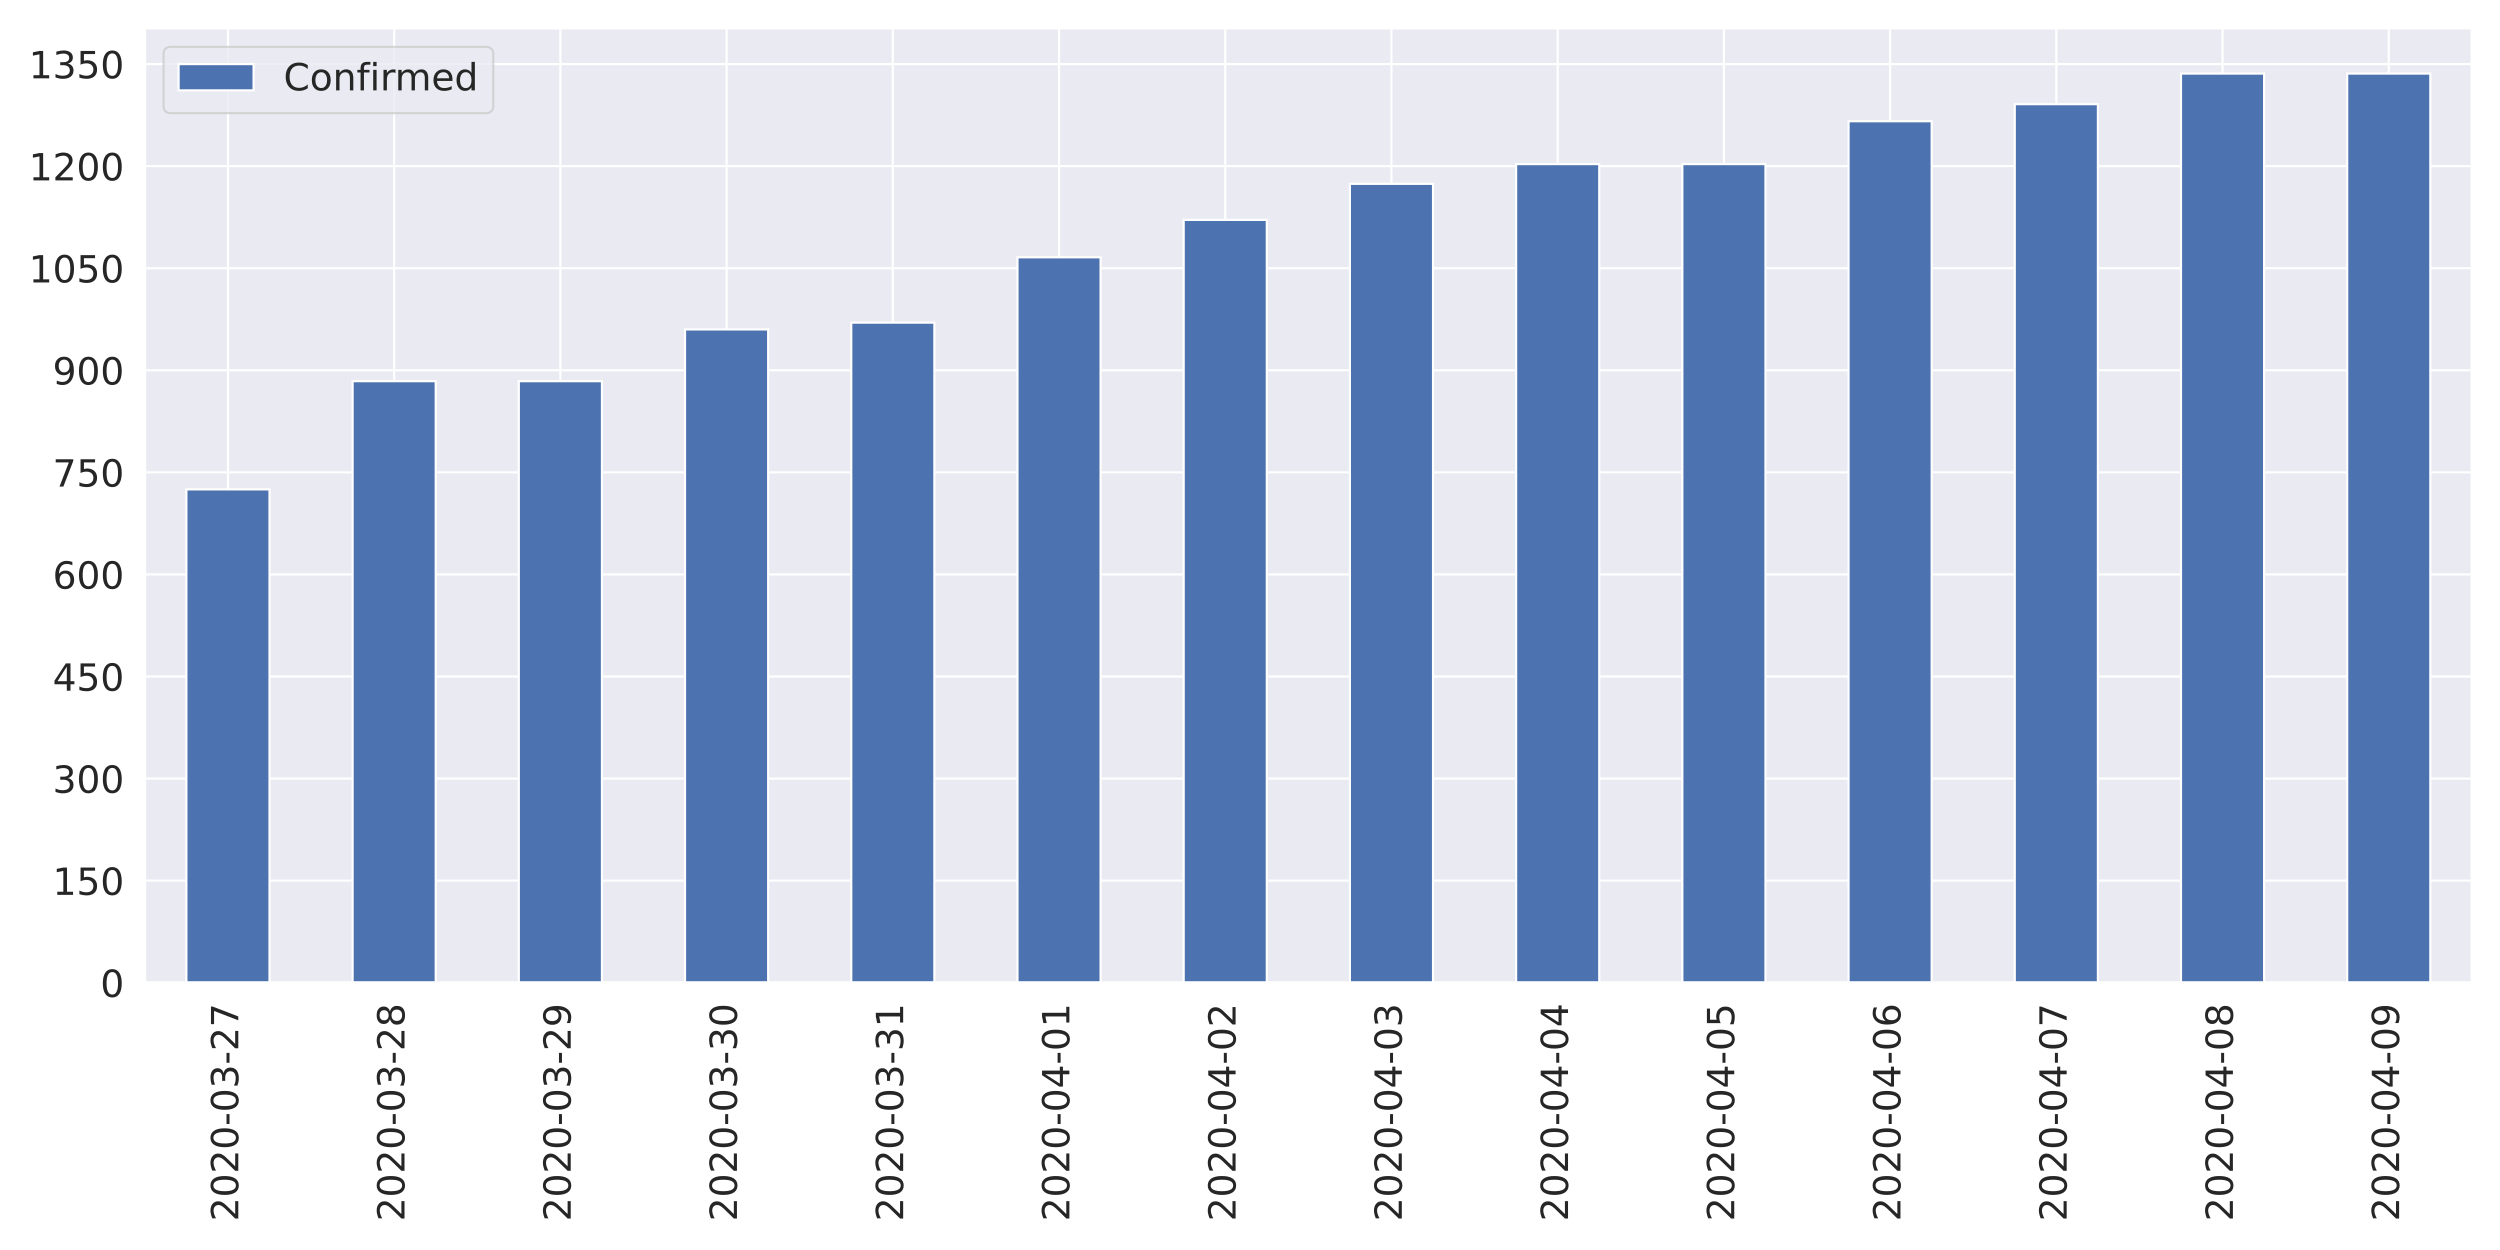
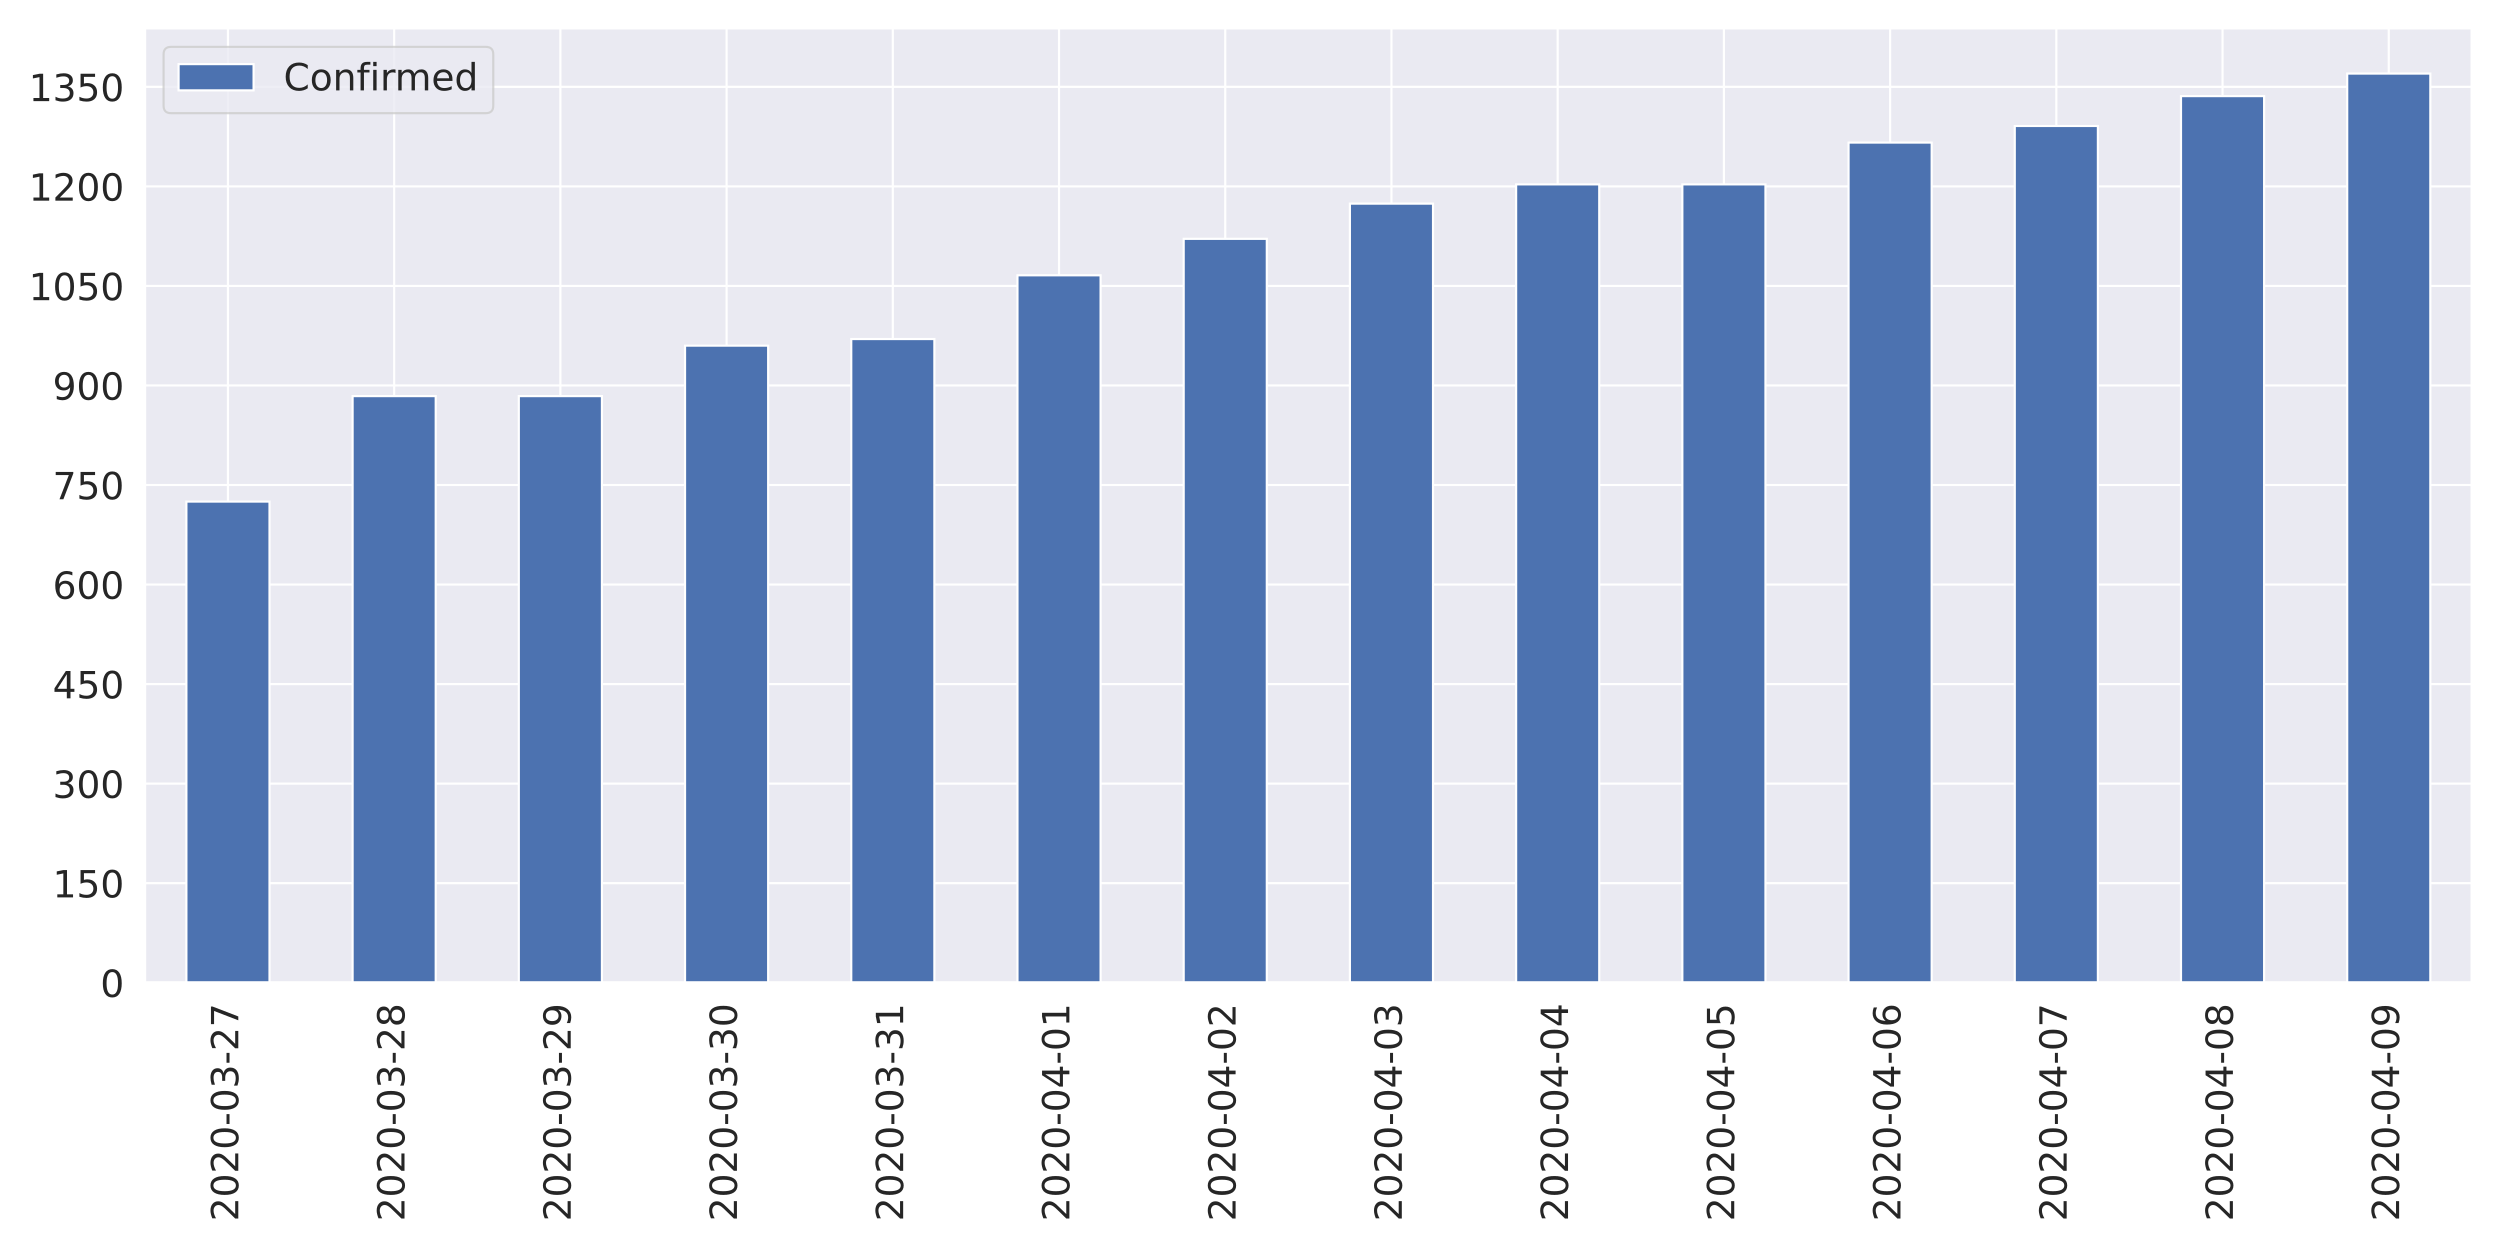
<svg xmlns="http://www.w3.org/2000/svg" xmlns:xlink="http://www.w3.org/1999/xlink" height="576pt" version="1.1" viewBox="0 0 1152 576" width="1152pt">
  <defs>
    <style type="text/css">
*{stroke-linecap:butt;stroke-linejoin:round;}
  </style>
  </defs>
  <g id="figure_1">
    <g id="patch_1">
      <path d="M 0 576  L 1152 576  L 1152 0  L 0 0  z " style="fill:#ffffff;" />
    </g>
    <g id="axes_1">
      <g id="patch_2">
        <path d="M 66.74 452.83  L 1139.04 452.83  L 1139.04 12.96  L 66.74 12.96  z " style="fill:#eaeaf2;" />
      </g>
      <g id="matplotlib.axis_1">
        <g id="xtick_1">
          <g id="line2d_1">
            <path clip-path="url(#p37a62f35dd)" d="M 105.036 452.83  L 105.036 12.96  " style="fill:none;stroke:#ffffff;stroke-linecap:round;" />
          </g>
          <g id="text_1">
            <defs>
              <path d="M 19.188 8.297  L 53.609 8.297  L 53.609 0  L 7.328 0  L 7.328 8.297  Q 12.938 14.109 22.625 23.891  Q 32.328 33.688 34.812 36.531  Q 39.547 41.844 41.422 45.531  Q 43.312 49.219 43.312 52.781  Q 43.312 58.594 39.234 62.25  Q 35.156 65.922 28.609 65.922  Q 23.969 65.922 18.812 64.312  Q 13.672 62.703 7.812 59.422  L 7.812 69.391  Q 13.766 71.781 18.938 73  Q 24.125 74.219 28.422 74.219  Q 39.75 74.219 46.484 68.547  Q 53.219 62.891 53.219 53.422  Q 53.219 48.922 51.531 44.891  Q 49.859 40.875 45.406 35.406  Q 44.188 33.984 37.641 27.219  Q 31.109 20.453 19.188 8.297  z " id="DejaVuSans-50" />
              <path d="M 31.781 66.406  Q 24.172 66.406 20.328 58.906  Q 16.5 51.422 16.5 36.375  Q 16.5 21.391 20.328 13.891  Q 24.172 6.391 31.781 6.391  Q 39.453 6.391 43.281 13.891  Q 47.125 21.391 47.125 36.375  Q 47.125 51.422 43.281 58.906  Q 39.453 66.406 31.781 66.406  z M 31.781 74.219  Q 44.047 74.219 50.516 64.516  Q 56.984 54.828 56.984 36.375  Q 56.984 17.969 50.516 8.266  Q 44.047 -1.422 31.781 -1.422  Q 19.531 -1.422 13.062 8.266  Q 6.594 17.969 6.594 36.375  Q 6.594 54.828 13.062 64.516  Q 19.531 74.219 31.781 74.219  z " id="DejaVuSans-48" />
              <path d="M 4.891 31.391  L 31.203 31.391  L 31.203 23.391  L 4.891 23.391  z " id="DejaVuSans-45" />
              <path d="M 40.578 39.312  Q 47.656 37.797 51.625 33  Q 55.609 28.219 55.609 21.188  Q 55.609 10.406 48.188 4.484  Q 40.766 -1.422 27.094 -1.422  Q 22.516 -1.422 17.656 -0.516  Q 12.797 0.391 7.625 2.203  L 7.625 11.719  Q 11.719 9.328 16.594 8.109  Q 21.484 6.891 26.812 6.891  Q 36.078 6.891 40.938 10.547  Q 45.797 14.203 45.797 21.188  Q 45.797 27.641 41.281 31.266  Q 36.766 34.906 28.719 34.906  L 20.219 34.906  L 20.219 43.016  L 29.109 43.016  Q 36.375 43.016 40.234 45.922  Q 44.094 48.828 44.094 54.297  Q 44.094 59.906 40.109 62.906  Q 36.141 65.922 28.719 65.922  Q 24.656 65.922 20.016 65.031  Q 15.375 64.156 9.812 62.312  L 9.812 71.094  Q 15.438 72.656 20.344 73.438  Q 25.25 74.219 29.594 74.219  Q 40.828 74.219 47.359 69.109  Q 53.906 64.016 53.906 55.328  Q 53.906 49.266 50.438 45.094  Q 46.969 40.922 40.578 39.312  z " id="DejaVuSans-51" />
              <path d="M 8.203 72.906  L 55.078 72.906  L 55.078 68.703  L 28.609 0  L 18.312 0  L 43.219 64.594  L 8.203 64.594  z " id="DejaVuSans-55" />
            </defs>
            <g style="fill:#262626;" transform="translate(109.8046 562.7538)rotate(-90)scale(0.1728 -0.1728)">
              <use xlink:href="#DejaVuSans-50" />
              <use x="63.623" xlink:href="#DejaVuSans-48" />
              <use x="127.246" xlink:href="#DejaVuSans-50" />
              <use x="190.869" xlink:href="#DejaVuSans-48" />
              <use x="254.492" xlink:href="#DejaVuSans-45" />
              <use x="290.576" xlink:href="#DejaVuSans-48" />
              <use x="354.199" xlink:href="#DejaVuSans-51" />
              <use x="417.822" xlink:href="#DejaVuSans-45" />
              <use x="453.906" xlink:href="#DejaVuSans-50" />
              <use x="517.529" xlink:href="#DejaVuSans-55" />
            </g>
          </g>
        </g>
        <g id="xtick_2">
          <g id="line2d_2">
            <path clip-path="url(#p37a62f35dd)" d="M 181.629 452.83  L 181.629 12.96  " style="fill:none;stroke:#ffffff;stroke-linecap:round;" />
          </g>
          <g id="text_2">
            <defs>
              <path d="M 31.781 34.625  Q 24.75 34.625 20.719 30.859  Q 16.703 27.094 16.703 20.516  Q 16.703 13.922 20.719 10.156  Q 24.75 6.391 31.781 6.391  Q 38.812 6.391 42.859 10.172  Q 46.922 13.969 46.922 20.516  Q 46.922 27.094 42.891 30.859  Q 38.875 34.625 31.781 34.625  z M 21.922 38.812  Q 15.578 40.375 12.031 44.719  Q 8.5 49.078 8.5 55.328  Q 8.5 64.062 14.719 69.141  Q 20.953 74.219 31.781 74.219  Q 42.672 74.219 48.875 69.141  Q 55.078 64.062 55.078 55.328  Q 55.078 49.078 51.531 44.719  Q 48 40.375 41.703 38.812  Q 48.828 37.156 52.797 32.312  Q 56.781 27.484 56.781 20.516  Q 56.781 9.906 50.312 4.234  Q 43.844 -1.422 31.781 -1.422  Q 19.734 -1.422 13.25 4.234  Q 6.781 9.906 6.781 20.516  Q 6.781 27.484 10.781 32.312  Q 14.797 37.156 21.922 38.812  z M 18.312 54.391  Q 18.312 48.734 21.844 45.562  Q 25.391 42.391 31.781 42.391  Q 38.141 42.391 41.719 45.562  Q 45.312 48.734 45.312 54.391  Q 45.312 60.062 41.719 63.234  Q 38.141 66.406 31.781 66.406  Q 25.391 66.406 21.844 63.234  Q 18.312 60.062 18.312 54.391  z " id="DejaVuSans-56" />
            </defs>
            <g style="fill:#262626;" transform="translate(186.3975 562.7538)rotate(-90)scale(0.1728 -0.1728)">
              <use xlink:href="#DejaVuSans-50" />
              <use x="63.623" xlink:href="#DejaVuSans-48" />
              <use x="127.246" xlink:href="#DejaVuSans-50" />
              <use x="190.869" xlink:href="#DejaVuSans-48" />
              <use x="254.492" xlink:href="#DejaVuSans-45" />
              <use x="290.576" xlink:href="#DejaVuSans-48" />
              <use x="354.199" xlink:href="#DejaVuSans-51" />
              <use x="417.822" xlink:href="#DejaVuSans-45" />
              <use x="453.906" xlink:href="#DejaVuSans-50" />
              <use x="517.529" xlink:href="#DejaVuSans-56" />
            </g>
          </g>
        </g>
        <g id="xtick_3">
          <g id="line2d_3">
            <path clip-path="url(#p37a62f35dd)" d="M 258.222 452.83  L 258.222 12.96  " style="fill:none;stroke:#ffffff;stroke-linecap:round;" />
          </g>
          <g id="text_3">
            <defs>
              <path d="M 10.984 1.516  L 10.984 10.5  Q 14.703 8.734 18.5 7.812  Q 22.312 6.891 25.984 6.891  Q 35.75 6.891 40.891 13.453  Q 46.047 20.016 46.781 33.406  Q 43.953 29.203 39.594 26.953  Q 35.25 24.703 29.984 24.703  Q 19.047 24.703 12.672 31.312  Q 6.297 37.938 6.297 49.422  Q 6.297 60.641 12.938 67.422  Q 19.578 74.219 30.609 74.219  Q 43.266 74.219 49.922 64.516  Q 56.594 54.828 56.594 36.375  Q 56.594 19.141 48.406 8.859  Q 40.234 -1.422 26.422 -1.422  Q 22.703 -1.422 18.891 -0.688  Q 15.094 0.047 10.984 1.516  z M 30.609 32.422  Q 37.25 32.422 41.125 36.953  Q 45.016 41.5 45.016 49.422  Q 45.016 57.281 41.125 61.844  Q 37.25 66.406 30.609 66.406  Q 23.969 66.406 20.094 61.844  Q 16.219 57.281 16.219 49.422  Q 16.219 41.5 20.094 36.953  Q 23.969 32.422 30.609 32.422  z " id="DejaVuSans-57" />
            </defs>
            <g style="fill:#262626;" transform="translate(262.9903 562.7538)rotate(-90)scale(0.1728 -0.1728)">
              <use xlink:href="#DejaVuSans-50" />
              <use x="63.623" xlink:href="#DejaVuSans-48" />
              <use x="127.246" xlink:href="#DejaVuSans-50" />
              <use x="190.869" xlink:href="#DejaVuSans-48" />
              <use x="254.492" xlink:href="#DejaVuSans-45" />
              <use x="290.576" xlink:href="#DejaVuSans-48" />
              <use x="354.199" xlink:href="#DejaVuSans-51" />
              <use x="417.822" xlink:href="#DejaVuSans-45" />
              <use x="453.906" xlink:href="#DejaVuSans-50" />
              <use x="517.529" xlink:href="#DejaVuSans-57" />
            </g>
          </g>
        </g>
        <g id="xtick_4">
          <g id="line2d_4">
            <path clip-path="url(#p37a62f35dd)" d="M 334.815 452.83  L 334.815 12.96  " style="fill:none;stroke:#ffffff;stroke-linecap:round;" />
          </g>
          <g id="text_4">
            <g style="fill:#262626;" transform="translate(339.5832 562.7538)rotate(-90)scale(0.1728 -0.1728)">
              <use xlink:href="#DejaVuSans-50" />
              <use x="63.623" xlink:href="#DejaVuSans-48" />
              <use x="127.246" xlink:href="#DejaVuSans-50" />
              <use x="190.869" xlink:href="#DejaVuSans-48" />
              <use x="254.492" xlink:href="#DejaVuSans-45" />
              <use x="290.576" xlink:href="#DejaVuSans-48" />
              <use x="354.199" xlink:href="#DejaVuSans-51" />
              <use x="417.822" xlink:href="#DejaVuSans-45" />
              <use x="453.906" xlink:href="#DejaVuSans-51" />
              <use x="517.529" xlink:href="#DejaVuSans-48" />
            </g>
          </g>
        </g>
        <g id="xtick_5">
          <g id="line2d_5">
            <path clip-path="url(#p37a62f35dd)" d="M 411.408 452.83  L 411.408 12.96  " style="fill:none;stroke:#ffffff;stroke-linecap:round;" />
          </g>
          <g id="text_5">
            <defs>
              <path d="M 12.406 8.297  L 28.516 8.297  L 28.516 63.922  L 10.984 60.406  L 10.984 69.391  L 28.422 72.906  L 38.281 72.906  L 38.281 8.297  L 54.391 8.297  L 54.391 0  L 12.406 0  z " id="DejaVuSans-49" />
            </defs>
            <g style="fill:#262626;" transform="translate(416.1761 562.7538)rotate(-90)scale(0.1728 -0.1728)">
              <use xlink:href="#DejaVuSans-50" />
              <use x="63.623" xlink:href="#DejaVuSans-48" />
              <use x="127.246" xlink:href="#DejaVuSans-50" />
              <use x="190.869" xlink:href="#DejaVuSans-48" />
              <use x="254.492" xlink:href="#DejaVuSans-45" />
              <use x="290.576" xlink:href="#DejaVuSans-48" />
              <use x="354.199" xlink:href="#DejaVuSans-51" />
              <use x="417.822" xlink:href="#DejaVuSans-45" />
              <use x="453.906" xlink:href="#DejaVuSans-51" />
              <use x="517.529" xlink:href="#DejaVuSans-49" />
            </g>
          </g>
        </g>
        <g id="xtick_6">
          <g id="line2d_6">
            <path clip-path="url(#p37a62f35dd)" d="M 488.001 452.83  L 488.001 12.96  " style="fill:none;stroke:#ffffff;stroke-linecap:round;" />
          </g>
          <g id="text_6">
            <defs>
              <path d="M 37.797 64.312  L 12.891 25.391  L 37.797 25.391  z M 35.203 72.906  L 47.609 72.906  L 47.609 25.391  L 58.016 25.391  L 58.016 17.188  L 47.609 17.188  L 47.609 0  L 37.797 0  L 37.797 17.188  L 4.891 17.188  L 4.891 26.703  z " id="DejaVuSans-52" />
            </defs>
            <g style="fill:#262626;" transform="translate(492.7689 562.7538)rotate(-90)scale(0.1728 -0.1728)">
              <use xlink:href="#DejaVuSans-50" />
              <use x="63.623" xlink:href="#DejaVuSans-48" />
              <use x="127.246" xlink:href="#DejaVuSans-50" />
              <use x="190.869" xlink:href="#DejaVuSans-48" />
              <use x="254.492" xlink:href="#DejaVuSans-45" />
              <use x="290.576" xlink:href="#DejaVuSans-48" />
              <use x="354.199" xlink:href="#DejaVuSans-52" />
              <use x="417.822" xlink:href="#DejaVuSans-45" />
              <use x="453.906" xlink:href="#DejaVuSans-48" />
              <use x="517.529" xlink:href="#DejaVuSans-49" />
            </g>
          </g>
        </g>
        <g id="xtick_7">
          <g id="line2d_7">
            <path clip-path="url(#p37a62f35dd)" d="M 564.594 452.83  L 564.594 12.96  " style="fill:none;stroke:#ffffff;stroke-linecap:round;" />
          </g>
          <g id="text_7">
            <g style="fill:#262626;" transform="translate(569.3618 562.7538)rotate(-90)scale(0.1728 -0.1728)">
              <use xlink:href="#DejaVuSans-50" />
              <use x="63.623" xlink:href="#DejaVuSans-48" />
              <use x="127.246" xlink:href="#DejaVuSans-50" />
              <use x="190.869" xlink:href="#DejaVuSans-48" />
              <use x="254.492" xlink:href="#DejaVuSans-45" />
              <use x="290.576" xlink:href="#DejaVuSans-48" />
              <use x="354.199" xlink:href="#DejaVuSans-52" />
              <use x="417.822" xlink:href="#DejaVuSans-45" />
              <use x="453.906" xlink:href="#DejaVuSans-48" />
              <use x="517.529" xlink:href="#DejaVuSans-50" />
            </g>
          </g>
        </g>
        <g id="xtick_8">
          <g id="line2d_8">
            <path clip-path="url(#p37a62f35dd)" d="M 641.186 452.83  L 641.186 12.96  " style="fill:none;stroke:#ffffff;stroke-linecap:round;" />
          </g>
          <g id="text_8">
            <g style="fill:#262626;" transform="translate(645.9546 562.7538)rotate(-90)scale(0.1728 -0.1728)">
              <use xlink:href="#DejaVuSans-50" />
              <use x="63.623" xlink:href="#DejaVuSans-48" />
              <use x="127.246" xlink:href="#DejaVuSans-50" />
              <use x="190.869" xlink:href="#DejaVuSans-48" />
              <use x="254.492" xlink:href="#DejaVuSans-45" />
              <use x="290.576" xlink:href="#DejaVuSans-48" />
              <use x="354.199" xlink:href="#DejaVuSans-52" />
              <use x="417.822" xlink:href="#DejaVuSans-45" />
              <use x="453.906" xlink:href="#DejaVuSans-48" />
              <use x="517.529" xlink:href="#DejaVuSans-51" />
            </g>
          </g>
        </g>
        <g id="xtick_9">
          <g id="line2d_9">
            <path clip-path="url(#p37a62f35dd)" d="M 717.779 452.83  L 717.779 12.96  " style="fill:none;stroke:#ffffff;stroke-linecap:round;" />
          </g>
          <g id="text_9">
            <g style="fill:#262626;" transform="translate(722.5475 562.7538)rotate(-90)scale(0.1728 -0.1728)">
              <use xlink:href="#DejaVuSans-50" />
              <use x="63.623" xlink:href="#DejaVuSans-48" />
              <use x="127.246" xlink:href="#DejaVuSans-50" />
              <use x="190.869" xlink:href="#DejaVuSans-48" />
              <use x="254.492" xlink:href="#DejaVuSans-45" />
              <use x="290.576" xlink:href="#DejaVuSans-48" />
              <use x="354.199" xlink:href="#DejaVuSans-52" />
              <use x="417.822" xlink:href="#DejaVuSans-45" />
              <use x="453.906" xlink:href="#DejaVuSans-48" />
              <use x="517.529" xlink:href="#DejaVuSans-52" />
            </g>
          </g>
        </g>
        <g id="xtick_10">
          <g id="line2d_10">
            <path clip-path="url(#p37a62f35dd)" d="M 794.372 452.83  L 794.372 12.96  " style="fill:none;stroke:#ffffff;stroke-linecap:round;" />
          </g>
          <g id="text_10">
            <defs>
              <path d="M 10.797 72.906  L 49.516 72.906  L 49.516 64.594  L 19.828 64.594  L 19.828 46.734  Q 21.969 47.469 24.109 47.828  Q 26.266 48.188 28.422 48.188  Q 40.625 48.188 47.75 41.5  Q 54.891 34.812 54.891 23.391  Q 54.891 11.625 47.562 5.094  Q 40.234 -1.422 26.906 -1.422  Q 22.312 -1.422 17.547 -0.641  Q 12.797 0.141 7.719 1.703  L 7.719 11.625  Q 12.109 9.234 16.797 8.062  Q 21.484 6.891 26.703 6.891  Q 35.156 6.891 40.078 11.328  Q 45.016 15.766 45.016 23.391  Q 45.016 31 40.078 35.438  Q 35.156 39.891 26.703 39.891  Q 22.75 39.891 18.812 39.016  Q 14.891 38.141 10.797 36.281  z " id="DejaVuSans-53" />
            </defs>
            <g style="fill:#262626;" transform="translate(799.1403 562.7538)rotate(-90)scale(0.1728 -0.1728)">
              <use xlink:href="#DejaVuSans-50" />
              <use x="63.623" xlink:href="#DejaVuSans-48" />
              <use x="127.246" xlink:href="#DejaVuSans-50" />
              <use x="190.869" xlink:href="#DejaVuSans-48" />
              <use x="254.492" xlink:href="#DejaVuSans-45" />
              <use x="290.576" xlink:href="#DejaVuSans-48" />
              <use x="354.199" xlink:href="#DejaVuSans-52" />
              <use x="417.822" xlink:href="#DejaVuSans-45" />
              <use x="453.906" xlink:href="#DejaVuSans-48" />
              <use x="517.529" xlink:href="#DejaVuSans-53" />
            </g>
          </g>
        </g>
        <g id="xtick_11">
          <g id="line2d_11">
            <path clip-path="url(#p37a62f35dd)" d="M 870.965 452.83  L 870.965 12.96  " style="fill:none;stroke:#ffffff;stroke-linecap:round;" />
          </g>
          <g id="text_11">
            <defs>
              <path d="M 33.016 40.375  Q 26.375 40.375 22.484 35.828  Q 18.609 31.297 18.609 23.391  Q 18.609 15.531 22.484 10.953  Q 26.375 6.391 33.016 6.391  Q 39.656 6.391 43.531 10.953  Q 47.406 15.531 47.406 23.391  Q 47.406 31.297 43.531 35.828  Q 39.656 40.375 33.016 40.375  z M 52.594 71.297  L 52.594 62.312  Q 48.875 64.062 45.094 64.984  Q 41.312 65.922 37.594 65.922  Q 27.828 65.922 22.672 59.328  Q 17.531 52.734 16.797 39.406  Q 19.672 43.656 24.016 45.922  Q 28.375 48.188 33.594 48.188  Q 44.578 48.188 50.953 41.516  Q 57.328 34.859 57.328 23.391  Q 57.328 12.156 50.688 5.359  Q 44.047 -1.422 33.016 -1.422  Q 20.359 -1.422 13.672 8.266  Q 6.984 17.969 6.984 36.375  Q 6.984 53.656 15.188 63.938  Q 23.391 74.219 37.203 74.219  Q 40.922 74.219 44.703 73.484  Q 48.484 72.75 52.594 71.297  z " id="DejaVuSans-54" />
            </defs>
            <g style="fill:#262626;" transform="translate(875.7332 562.7538)rotate(-90)scale(0.1728 -0.1728)">
              <use xlink:href="#DejaVuSans-50" />
              <use x="63.623" xlink:href="#DejaVuSans-48" />
              <use x="127.246" xlink:href="#DejaVuSans-50" />
              <use x="190.869" xlink:href="#DejaVuSans-48" />
              <use x="254.492" xlink:href="#DejaVuSans-45" />
              <use x="290.576" xlink:href="#DejaVuSans-48" />
              <use x="354.199" xlink:href="#DejaVuSans-52" />
              <use x="417.822" xlink:href="#DejaVuSans-45" />
              <use x="453.906" xlink:href="#DejaVuSans-48" />
              <use x="517.529" xlink:href="#DejaVuSans-54" />
            </g>
          </g>
        </g>
        <g id="xtick_12">
          <g id="line2d_12">
            <path clip-path="url(#p37a62f35dd)" d="M 947.558 452.83  L 947.558 12.96  " style="fill:none;stroke:#ffffff;stroke-linecap:round;" />
          </g>
          <g id="text_12">
            <g style="fill:#262626;" transform="translate(952.3261 562.7538)rotate(-90)scale(0.1728 -0.1728)">
              <use xlink:href="#DejaVuSans-50" />
              <use x="63.623" xlink:href="#DejaVuSans-48" />
              <use x="127.246" xlink:href="#DejaVuSans-50" />
              <use x="190.869" xlink:href="#DejaVuSans-48" />
              <use x="254.492" xlink:href="#DejaVuSans-45" />
              <use x="290.576" xlink:href="#DejaVuSans-48" />
              <use x="354.199" xlink:href="#DejaVuSans-52" />
              <use x="417.822" xlink:href="#DejaVuSans-45" />
              <use x="453.906" xlink:href="#DejaVuSans-48" />
              <use x="517.529" xlink:href="#DejaVuSans-55" />
            </g>
          </g>
        </g>
        <g id="xtick_13">
          <g id="line2d_13">
            <path clip-path="url(#p37a62f35dd)" d="M 1024.151 452.83  L 1024.151 12.96  " style="fill:none;stroke:#ffffff;stroke-linecap:round;" />
          </g>
          <g id="text_13">
            <g style="fill:#262626;" transform="translate(1028.919 562.7538)rotate(-90)scale(0.1728 -0.1728)">
              <use xlink:href="#DejaVuSans-50" />
              <use x="63.623" xlink:href="#DejaVuSans-48" />
              <use x="127.246" xlink:href="#DejaVuSans-50" />
              <use x="190.869" xlink:href="#DejaVuSans-48" />
              <use x="254.492" xlink:href="#DejaVuSans-45" />
              <use x="290.576" xlink:href="#DejaVuSans-48" />
              <use x="354.199" xlink:href="#DejaVuSans-52" />
              <use x="417.822" xlink:href="#DejaVuSans-45" />
              <use x="453.906" xlink:href="#DejaVuSans-48" />
              <use x="517.529" xlink:href="#DejaVuSans-56" />
            </g>
          </g>
        </g>
        <g id="xtick_14">
          <g id="line2d_14">
            <path clip-path="url(#p37a62f35dd)" d="M 1100.744 452.83  L 1100.744 12.96  " style="fill:none;stroke:#ffffff;stroke-linecap:round;" />
          </g>
          <g id="text_14">
            <g style="fill:#262626;" transform="translate(1105.512 562.7538)rotate(-90)scale(0.1728 -0.1728)">
              <use xlink:href="#DejaVuSans-50" />
              <use x="63.623" xlink:href="#DejaVuSans-48" />
              <use x="127.246" xlink:href="#DejaVuSans-50" />
              <use x="190.869" xlink:href="#DejaVuSans-48" />
              <use x="254.492" xlink:href="#DejaVuSans-45" />
              <use x="290.576" xlink:href="#DejaVuSans-48" />
              <use x="354.199" xlink:href="#DejaVuSans-52" />
              <use x="417.822" xlink:href="#DejaVuSans-45" />
              <use x="453.906" xlink:href="#DejaVuSans-48" />
              <use x="517.529" xlink:href="#DejaVuSans-57" />
            </g>
          </g>
        </g>
      </g>
      <g id="matplotlib.axis_2">
        <g id="ytick_1">
          <g id="line2d_15">
            <path clip-path="url(#p37a62f35dd)" d="M 66.74 452.83  L 1139.04 452.83  " style="fill:none;stroke:#ffffff;stroke-linecap:round;" />
          </g>
          <g id="text_15">
            <g style="fill:#262626;" transform="translate(46.2456 459.3951)scale(0.1728 -0.1728)">
              <use xlink:href="#DejaVuSans-48" />
            </g>
          </g>
        </g>
        <g id="ytick_2">
          <g id="line2d_16">
-             <path clip-path="url(#p37a62f35dd)" d="M 66.74 405.795  L 1139.04 405.795  " style="fill:none;stroke:#ffffff;stroke-linecap:round;" />
+             <path clip-path="url(#p37a62f35dd)" d="M 66.74 406.962  L 1139.04 406.962  " style="fill:none;stroke:#ffffff;stroke-linecap:round;" />
          </g>
          <g id="text_16">
-             <g style="fill:#262626;" transform="translate(24.2568 412.3602)scale(0.1728 -0.1728)">
+             <g style="fill:#262626;" transform="translate(24.2568 413.5275)scale(0.1728 -0.1728)">
              <use xlink:href="#DejaVuSans-49" />
              <use x="63.623" xlink:href="#DejaVuSans-53" />
              <use x="127.246" xlink:href="#DejaVuSans-48" />
            </g>
          </g>
        </g>
        <g id="ytick_3">
          <g id="line2d_17">
-             <path clip-path="url(#p37a62f35dd)" d="M 66.74 358.76  L 1139.04 358.76  " style="fill:none;stroke:#ffffff;stroke-linecap:round;" />
+             <path clip-path="url(#p37a62f35dd)" d="M 66.74 361.095  L 1139.04 361.095  " style="fill:none;stroke:#ffffff;stroke-linecap:round;" />
          </g>
          <g id="text_17">
-             <g style="fill:#262626;" transform="translate(24.2568 365.3253)scale(0.1728 -0.1728)">
+             <g style="fill:#262626;" transform="translate(24.2568 367.6599)scale(0.1728 -0.1728)">
              <use xlink:href="#DejaVuSans-51" />
              <use x="63.623" xlink:href="#DejaVuSans-48" />
              <use x="127.246" xlink:href="#DejaVuSans-48" />
            </g>
          </g>
        </g>
        <g id="ytick_4">
          <g id="line2d_18">
-             <path clip-path="url(#p37a62f35dd)" d="M 66.74 311.725  L 1139.04 311.725  " style="fill:none;stroke:#ffffff;stroke-linecap:round;" />
+             <path clip-path="url(#p37a62f35dd)" d="M 66.74 315.227  L 1139.04 315.227  " style="fill:none;stroke:#ffffff;stroke-linecap:round;" />
          </g>
          <g id="text_18">
-             <g style="fill:#262626;" transform="translate(24.2568 318.2905)scale(0.1728 -0.1728)">
+             <g style="fill:#262626;" transform="translate(24.2568 321.7923)scale(0.1728 -0.1728)">
              <use xlink:href="#DejaVuSans-52" />
              <use x="63.623" xlink:href="#DejaVuSans-53" />
              <use x="127.246" xlink:href="#DejaVuSans-48" />
            </g>
          </g>
        </g>
        <g id="ytick_5">
          <g id="line2d_19">
-             <path clip-path="url(#p37a62f35dd)" d="M 66.74 264.691  L 1139.04 264.691  " style="fill:none;stroke:#ffffff;stroke-linecap:round;" />
+             <path clip-path="url(#p37a62f35dd)" d="M 66.74 269.36  L 1139.04 269.36  " style="fill:none;stroke:#ffffff;stroke-linecap:round;" />
          </g>
          <g id="text_19">
-             <g style="fill:#262626;" transform="translate(24.2568 271.2556)scale(0.1728 -0.1728)">
+             <g style="fill:#262626;" transform="translate(24.2568 275.9248)scale(0.1728 -0.1728)">
              <use xlink:href="#DejaVuSans-54" />
              <use x="63.623" xlink:href="#DejaVuSans-48" />
              <use x="127.246" xlink:href="#DejaVuSans-48" />
            </g>
          </g>
        </g>
        <g id="ytick_6">
          <g id="line2d_20">
-             <path clip-path="url(#p37a62f35dd)" d="M 66.74 217.656  L 1139.04 217.656  " style="fill:none;stroke:#ffffff;stroke-linecap:round;" />
+             <path clip-path="url(#p37a62f35dd)" d="M 66.74 223.492  L 1139.04 223.492  " style="fill:none;stroke:#ffffff;stroke-linecap:round;" />
          </g>
          <g id="text_20">
-             <g style="fill:#262626;" transform="translate(24.2568 224.2208)scale(0.1728 -0.1728)">
+             <g style="fill:#262626;" transform="translate(24.2568 230.0572)scale(0.1728 -0.1728)">
              <use xlink:href="#DejaVuSans-55" />
              <use x="63.623" xlink:href="#DejaVuSans-53" />
              <use x="127.246" xlink:href="#DejaVuSans-48" />
            </g>
          </g>
        </g>
        <g id="ytick_7">
          <g id="line2d_21">
-             <path clip-path="url(#p37a62f35dd)" d="M 66.74 170.621  L 1139.04 170.621  " style="fill:none;stroke:#ffffff;stroke-linecap:round;" />
+             <path clip-path="url(#p37a62f35dd)" d="M 66.74 177.625  L 1139.04 177.625  " style="fill:none;stroke:#ffffff;stroke-linecap:round;" />
          </g>
          <g id="text_21">
-             <g style="fill:#262626;" transform="translate(24.2568 177.1859)scale(0.1728 -0.1728)">
+             <g style="fill:#262626;" transform="translate(24.2568 184.1896)scale(0.1728 -0.1728)">
              <use xlink:href="#DejaVuSans-57" />
              <use x="63.623" xlink:href="#DejaVuSans-48" />
              <use x="127.246" xlink:href="#DejaVuSans-48" />
            </g>
          </g>
        </g>
        <g id="ytick_8">
          <g id="line2d_22">
-             <path clip-path="url(#p37a62f35dd)" d="M 66.74 123.586  L 1139.04 123.586  " style="fill:none;stroke:#ffffff;stroke-linecap:round;" />
+             <path clip-path="url(#p37a62f35dd)" d="M 66.74 131.757  L 1139.04 131.757  " style="fill:none;stroke:#ffffff;stroke-linecap:round;" />
          </g>
          <g id="text_22">
-             <g style="fill:#262626;" transform="translate(13.2624 130.151)scale(0.1728 -0.1728)">
+             <g style="fill:#262626;" transform="translate(13.2624 138.3221)scale(0.1728 -0.1728)">
              <use xlink:href="#DejaVuSans-49" />
              <use x="63.623" xlink:href="#DejaVuSans-48" />
              <use x="127.246" xlink:href="#DejaVuSans-53" />
              <use x="190.869" xlink:href="#DejaVuSans-48" />
            </g>
          </g>
        </g>
        <g id="ytick_9">
          <g id="line2d_23">
-             <path clip-path="url(#p37a62f35dd)" d="M 66.74 76.551  L 1139.04 76.551  " style="fill:none;stroke:#ffffff;stroke-linecap:round;" />
+             <path clip-path="url(#p37a62f35dd)" d="M 66.74 85.889  L 1139.04 85.889  " style="fill:none;stroke:#ffffff;stroke-linecap:round;" />
          </g>
          <g id="text_23">
-             <g style="fill:#262626;" transform="translate(13.2624 83.11618)scale(0.1728 -0.1728)">
+             <g style="fill:#262626;" transform="translate(13.2624 92.45449)scale(0.1728 -0.1728)">
              <use xlink:href="#DejaVuSans-49" />
              <use x="63.623" xlink:href="#DejaVuSans-50" />
              <use x="127.246" xlink:href="#DejaVuSans-48" />
              <use x="190.869" xlink:href="#DejaVuSans-48" />
            </g>
          </g>
        </g>
        <g id="ytick_10">
          <g id="line2d_24">
-             <path clip-path="url(#p37a62f35dd)" d="M 66.74 29.516  L 1139.04 29.516  " style="fill:none;stroke:#ffffff;stroke-linecap:round;" />
+             <path clip-path="url(#p37a62f35dd)" d="M 66.74 40.022  L 1139.04 40.022  " style="fill:none;stroke:#ffffff;stroke-linecap:round;" />
          </g>
          <g id="text_24">
-             <g style="fill:#262626;" transform="translate(13.2624 36.08132)scale(0.1728 -0.1728)">
+             <g style="fill:#262626;" transform="translate(13.2624 46.58692)scale(0.1728 -0.1728)">
              <use xlink:href="#DejaVuSans-49" />
              <use x="63.623" xlink:href="#DejaVuSans-51" />
              <use x="127.246" xlink:href="#DejaVuSans-53" />
              <use x="190.869" xlink:href="#DejaVuSans-48" />
            </g>
          </g>
        </g>
      </g>
      <g id="patch_3">
-         <path clip-path="url(#p37a62f35dd)" d="M 85.888 452.83  L 124.185 452.83  L 124.185 225.495  L 85.888 225.495  z " style="fill:#4c72b0;stroke:#ffffff;stroke-linejoin:miter;" />
+         <path clip-path="url(#p37a62f35dd)" d="M 85.888 452.83  L 124.185 452.83  L 124.185 231.137  L 85.888 231.137  z " style="fill:#4c72b0;stroke:#ffffff;stroke-linejoin:miter;" />
      </g>
      <g id="patch_4">
-         <path clip-path="url(#p37a62f35dd)" d="M 162.481 452.83  L 200.778 452.83  L 200.778 175.638  L 162.481 175.638  z " style="fill:#4c72b0;stroke:#ffffff;stroke-linejoin:miter;" />
+         <path clip-path="url(#p37a62f35dd)" d="M 162.481 452.83  L 200.778 452.83  L 200.778 182.517  L 162.481 182.517  z " style="fill:#4c72b0;stroke:#ffffff;stroke-linejoin:miter;" />
      </g>
      <g id="patch_5">
-         <path clip-path="url(#p37a62f35dd)" d="M 239.074 452.83  L 277.37 452.83  L 277.37 175.638  L 239.074 175.638  z " style="fill:#4c72b0;stroke:#ffffff;stroke-linejoin:miter;" />
+         <path clip-path="url(#p37a62f35dd)" d="M 239.074 452.83  L 277.37 452.83  L 277.37 182.517  L 239.074 182.517  z " style="fill:#4c72b0;stroke:#ffffff;stroke-linejoin:miter;" />
      </g>
      <g id="patch_6">
-         <path clip-path="url(#p37a62f35dd)" d="M 315.667 452.83  L 353.963 452.83  L 353.963 151.807  L 315.667 151.807  z " style="fill:#4c72b0;stroke:#ffffff;stroke-linejoin:miter;" />
+         <path clip-path="url(#p37a62f35dd)" d="M 315.667 452.83  L 353.963 452.83  L 353.963 159.278  L 315.667 159.278  z " style="fill:#4c72b0;stroke:#ffffff;stroke-linejoin:miter;" />
      </g>
      <g id="patch_7">
-         <path clip-path="url(#p37a62f35dd)" d="M 392.26 452.83  L 430.556 452.83  L 430.556 148.671  L 392.26 148.671  z " style="fill:#4c72b0;stroke:#ffffff;stroke-linejoin:miter;" />
+         <path clip-path="url(#p37a62f35dd)" d="M 392.26 452.83  L 430.556 452.83  L 430.556 156.22  L 392.26 156.22  z " style="fill:#4c72b0;stroke:#ffffff;stroke-linejoin:miter;" />
      </g>
      <g id="patch_8">
-         <path clip-path="url(#p37a62f35dd)" d="M 468.853 452.83  L 507.149 452.83  L 507.149 118.569  L 468.853 118.569  z " style="fill:#4c72b0;stroke:#ffffff;stroke-linejoin:miter;" />
+         <path clip-path="url(#p37a62f35dd)" d="M 468.853 452.83  L 507.149 452.83  L 507.149 126.864  L 468.853 126.864  z " style="fill:#4c72b0;stroke:#ffffff;stroke-linejoin:miter;" />
      </g>
      <g id="patch_9">
-         <path clip-path="url(#p37a62f35dd)" d="M 545.445 452.83  L 583.742 452.83  L 583.742 101.323  L 545.445 101.323  z " style="fill:#4c72b0;stroke:#ffffff;stroke-linejoin:miter;" />
+         <path clip-path="url(#p37a62f35dd)" d="M 545.445 452.83  L 583.742 452.83  L 583.742 110.046  L 545.445 110.046  z " style="fill:#4c72b0;stroke:#ffffff;stroke-linejoin:miter;" />
      </g>
      <g id="patch_10">
-         <path clip-path="url(#p37a62f35dd)" d="M 622.038 452.83  L 660.335 452.83  L 660.335 84.704  L 622.038 84.704  z " style="fill:#4c72b0;stroke:#ffffff;stroke-linejoin:miter;" />
+         <path clip-path="url(#p37a62f35dd)" d="M 622.038 452.83  L 660.335 452.83  L 660.335 93.84  L 622.038 93.84  z " style="fill:#4c72b0;stroke:#ffffff;stroke-linejoin:miter;" />
      </g>
      <g id="patch_11">
-         <path clip-path="url(#p37a62f35dd)" d="M 698.631 452.83  L 736.928 452.83  L 736.928 75.61  L 698.631 75.61  z " style="fill:#4c72b0;stroke:#ffffff;stroke-linejoin:miter;" />
+         <path clip-path="url(#p37a62f35dd)" d="M 698.631 452.83  L 736.928 452.83  L 736.928 84.972  L 698.631 84.972  z " style="fill:#4c72b0;stroke:#ffffff;stroke-linejoin:miter;" />
      </g>
      <g id="patch_12">
-         <path clip-path="url(#p37a62f35dd)" d="M 775.224 452.83  L 813.52 452.83  L 813.52 75.61  L 775.224 75.61  z " style="fill:#4c72b0;stroke:#ffffff;stroke-linejoin:miter;" />
+         <path clip-path="url(#p37a62f35dd)" d="M 775.224 452.83  L 813.52 452.83  L 813.52 84.972  L 775.224 84.972  z " style="fill:#4c72b0;stroke:#ffffff;stroke-linejoin:miter;" />
      </g>
      <g id="patch_13">
-         <path clip-path="url(#p37a62f35dd)" d="M 851.817 452.83  L 890.113 452.83  L 890.113 55.856  L 851.817 55.856  z " style="fill:#4c72b0;stroke:#ffffff;stroke-linejoin:miter;" />
+         <path clip-path="url(#p37a62f35dd)" d="M 851.817 452.83  L 890.113 452.83  L 890.113 65.708  L 851.817 65.708  z " style="fill:#4c72b0;stroke:#ffffff;stroke-linejoin:miter;" />
      </g>
      <g id="patch_14">
-         <path clip-path="url(#p37a62f35dd)" d="M 928.41 452.83  L 966.706 452.83  L 966.706 48.017  L 928.41 48.017  z " style="fill:#4c72b0;stroke:#ffffff;stroke-linejoin:miter;" />
+         <path clip-path="url(#p37a62f35dd)" d="M 928.41 452.83  L 966.706 452.83  L 966.706 58.063  L 928.41 58.063  z " style="fill:#4c72b0;stroke:#ffffff;stroke-linejoin:miter;" />
      </g>
      <g id="patch_15">
-         <path clip-path="url(#p37a62f35dd)" d="M 1005.003 452.83  L 1043.299 452.83  L 1043.299 33.906  L 1005.003 33.906  z " style="fill:#4c72b0;stroke:#ffffff;stroke-linejoin:miter;" />
+         <path clip-path="url(#p37a62f35dd)" d="M 1005.003 452.83  L 1043.299 452.83  L 1043.299 44.303  L 1005.003 44.303  z " style="fill:#4c72b0;stroke:#ffffff;stroke-linejoin:miter;" />
      </g>
      <g id="patch_16">
        <path clip-path="url(#p37a62f35dd)" d="M 1081.595 452.83  L 1119.892 452.83  L 1119.892 33.906  L 1081.595 33.906  z " style="fill:#4c72b0;stroke:#ffffff;stroke-linejoin:miter;" />
      </g>
      <g id="patch_17">
        <path d="M 66.74 452.83  L 66.74 12.96  " style="fill:none;stroke:#ffffff;stroke-linecap:square;stroke-linejoin:miter;stroke-width:1.25;" />
      </g>
      <g id="patch_18">
        <path d="M 1139.04 452.83  L 1139.04 12.96  " style="fill:none;stroke:#ffffff;stroke-linecap:square;stroke-linejoin:miter;stroke-width:1.25;" />
      </g>
      <g id="patch_19">
        <path d="M 66.74 452.83  L 1139.04 452.83  " style="fill:none;stroke:#ffffff;stroke-linecap:square;stroke-linejoin:miter;stroke-width:1.25;" />
      </g>
      <g id="patch_20">
        <path d="M 66.74 12.96  L 1139.04 12.96  " style="fill:none;stroke:#ffffff;stroke-linecap:square;stroke-linejoin:miter;stroke-width:1.25;" />
      </g>
      <g id="legend_1">
        <g id="patch_21">
          <path d="M 78.836 52.148  L 223.842 52.148  Q 227.298 52.148 227.298 48.692  L 227.298 25.056  Q 227.298 21.6 223.842 21.6  L 78.836 21.6  Q 75.38 21.6 75.38 25.056  L 75.38 48.692  Q 75.38 52.148 78.836 52.148  z " style="fill:#eaeaf2;opacity:0.8;stroke:#cccccc;stroke-linejoin:miter;" />
        </g>
        <g id="patch_22">
          <path d="M 82.292 41.642  L 116.852 41.642  L 116.852 29.546  L 82.292 29.546  z " style="fill:#4c72b0;stroke:#ffffff;stroke-linejoin:miter;" />
        </g>
        <g id="text_25">
          <defs>
            <path d="M 64.406 67.281  L 64.406 56.891  Q 59.422 61.531 53.781 63.812  Q 48.141 66.109 41.797 66.109  Q 29.297 66.109 22.656 58.469  Q 16.016 50.828 16.016 36.375  Q 16.016 21.969 22.656 14.328  Q 29.297 6.688 41.797 6.688  Q 48.141 6.688 53.781 8.984  Q 59.422 11.281 64.406 15.922  L 64.406 5.609  Q 59.234 2.094 53.438 0.328  Q 47.656 -1.422 41.219 -1.422  Q 24.656 -1.422 15.125 8.703  Q 5.609 18.844 5.609 36.375  Q 5.609 53.953 15.125 64.078  Q 24.656 74.219 41.219 74.219  Q 47.75 74.219 53.531 72.484  Q 59.328 70.75 64.406 67.281  z " id="DejaVuSans-67" />
            <path d="M 30.609 48.391  Q 23.391 48.391 19.188 42.75  Q 14.984 37.109 14.984 27.297  Q 14.984 17.484 19.156 11.844  Q 23.344 6.203 30.609 6.203  Q 37.797 6.203 41.984 11.859  Q 46.188 17.531 46.188 27.297  Q 46.188 37.016 41.984 42.703  Q 37.797 48.391 30.609 48.391  z M 30.609 56  Q 42.328 56 49.016 48.375  Q 55.719 40.766 55.719 27.297  Q 55.719 13.875 49.016 6.219  Q 42.328 -1.422 30.609 -1.422  Q 18.844 -1.422 12.172 6.219  Q 5.516 13.875 5.516 27.297  Q 5.516 40.766 12.172 48.375  Q 18.844 56 30.609 56  z " id="DejaVuSans-111" />
            <path d="M 54.891 33.016  L 54.891 0  L 45.906 0  L 45.906 32.719  Q 45.906 40.484 42.875 44.328  Q 39.844 48.188 33.797 48.188  Q 26.516 48.188 22.312 43.547  Q 18.109 38.922 18.109 30.906  L 18.109 0  L 9.078 0  L 9.078 54.688  L 18.109 54.688  L 18.109 46.188  Q 21.344 51.125 25.703 53.562  Q 30.078 56 35.797 56  Q 45.219 56 50.047 50.172  Q 54.891 44.344 54.891 33.016  z " id="DejaVuSans-110" />
            <path d="M 37.109 75.984  L 37.109 68.5  L 28.516 68.5  Q 23.688 68.5 21.797 66.547  Q 19.922 64.594 19.922 59.516  L 19.922 54.688  L 34.719 54.688  L 34.719 47.703  L 19.922 47.703  L 19.922 0  L 10.891 0  L 10.891 47.703  L 2.297 47.703  L 2.297 54.688  L 10.891 54.688  L 10.891 58.5  Q 10.891 67.625 15.141 71.797  Q 19.391 75.984 28.609 75.984  z " id="DejaVuSans-102" />
            <path d="M 9.422 54.688  L 18.406 54.688  L 18.406 0  L 9.422 0  z M 9.422 75.984  L 18.406 75.984  L 18.406 64.594  L 9.422 64.594  z " id="DejaVuSans-105" />
            <path d="M 41.109 46.297  Q 39.594 47.172 37.812 47.578  Q 36.031 48 33.891 48  Q 26.266 48 22.188 43.047  Q 18.109 38.094 18.109 28.812  L 18.109 0  L 9.078 0  L 9.078 54.688  L 18.109 54.688  L 18.109 46.188  Q 20.953 51.172 25.484 53.578  Q 30.031 56 36.531 56  Q 37.453 56 38.578 55.875  Q 39.703 55.766 41.062 55.516  z " id="DejaVuSans-114" />
            <path d="M 52 44.188  Q 55.375 50.25 60.062 53.125  Q 64.75 56 71.094 56  Q 79.641 56 84.281 50.016  Q 88.922 44.047 88.922 33.016  L 88.922 0  L 79.891 0  L 79.891 32.719  Q 79.891 40.578 77.094 44.375  Q 74.312 48.188 68.609 48.188  Q 61.625 48.188 57.562 43.547  Q 53.516 38.922 53.516 30.906  L 53.516 0  L 44.484 0  L 44.484 32.719  Q 44.484 40.625 41.703 44.406  Q 38.922 48.188 33.109 48.188  Q 26.219 48.188 22.156 43.531  Q 18.109 38.875 18.109 30.906  L 18.109 0  L 9.078 0  L 9.078 54.688  L 18.109 54.688  L 18.109 46.188  Q 21.188 51.219 25.484 53.609  Q 29.781 56 35.688 56  Q 41.656 56 45.828 52.969  Q 50 49.953 52 44.188  z " id="DejaVuSans-109" />
            <path d="M 56.203 29.594  L 56.203 25.203  L 14.891 25.203  Q 15.484 15.922 20.484 11.062  Q 25.484 6.203 34.422 6.203  Q 39.594 6.203 44.453 7.469  Q 49.312 8.734 54.109 11.281  L 54.109 2.781  Q 49.266 0.734 44.188 -0.344  Q 39.109 -1.422 33.891 -1.422  Q 20.797 -1.422 13.156 6.188  Q 5.516 13.812 5.516 26.812  Q 5.516 40.234 12.766 48.109  Q 20.016 56 32.328 56  Q 43.359 56 49.781 48.891  Q 56.203 41.797 56.203 29.594  z M 47.219 32.234  Q 47.125 39.594 43.094 43.984  Q 39.062 48.391 32.422 48.391  Q 24.906 48.391 20.391 44.141  Q 15.875 39.891 15.188 32.172  z " id="DejaVuSans-101" />
            <path d="M 45.406 46.391  L 45.406 75.984  L 54.391 75.984  L 54.391 0  L 45.406 0  L 45.406 8.203  Q 42.578 3.328 38.25 0.953  Q 33.938 -1.422 27.875 -1.422  Q 17.969 -1.422 11.734 6.484  Q 5.516 14.406 5.516 27.297  Q 5.516 40.188 11.734 48.094  Q 17.969 56 27.875 56  Q 33.938 56 38.25 53.625  Q 42.578 51.266 45.406 46.391  z M 14.797 27.297  Q 14.797 17.391 18.875 11.75  Q 22.953 6.109 30.078 6.109  Q 37.203 6.109 41.297 11.75  Q 45.406 17.391 45.406 27.297  Q 45.406 37.203 41.297 42.844  Q 37.203 48.484 30.078 48.484  Q 22.953 48.484 18.875 42.844  Q 14.797 37.203 14.797 27.297  z " id="DejaVuSans-100" />
          </defs>
          <g style="fill:#262626;" transform="translate(130.676 41.6421)scale(0.1728 -0.1728)">
            <use xlink:href="#DejaVuSans-67" />
            <use x="69.824" xlink:href="#DejaVuSans-111" />
            <use x="131.006" xlink:href="#DejaVuSans-110" />
            <use x="194.385" xlink:href="#DejaVuSans-102" />
            <use x="229.59" xlink:href="#DejaVuSans-105" />
            <use x="257.373" xlink:href="#DejaVuSans-114" />
            <use x="296.736" xlink:href="#DejaVuSans-109" />
            <use x="394.148" xlink:href="#DejaVuSans-101" />
            <use x="455.672" xlink:href="#DejaVuSans-100" />
          </g>
        </g>
      </g>
    </g>
  </g>
  <defs>
    <clipPath id="p37a62f35dd">
      <rect height="439.87" width="1072.3" x="66.74" y="12.96" />
    </clipPath>
  </defs>
</svg>
